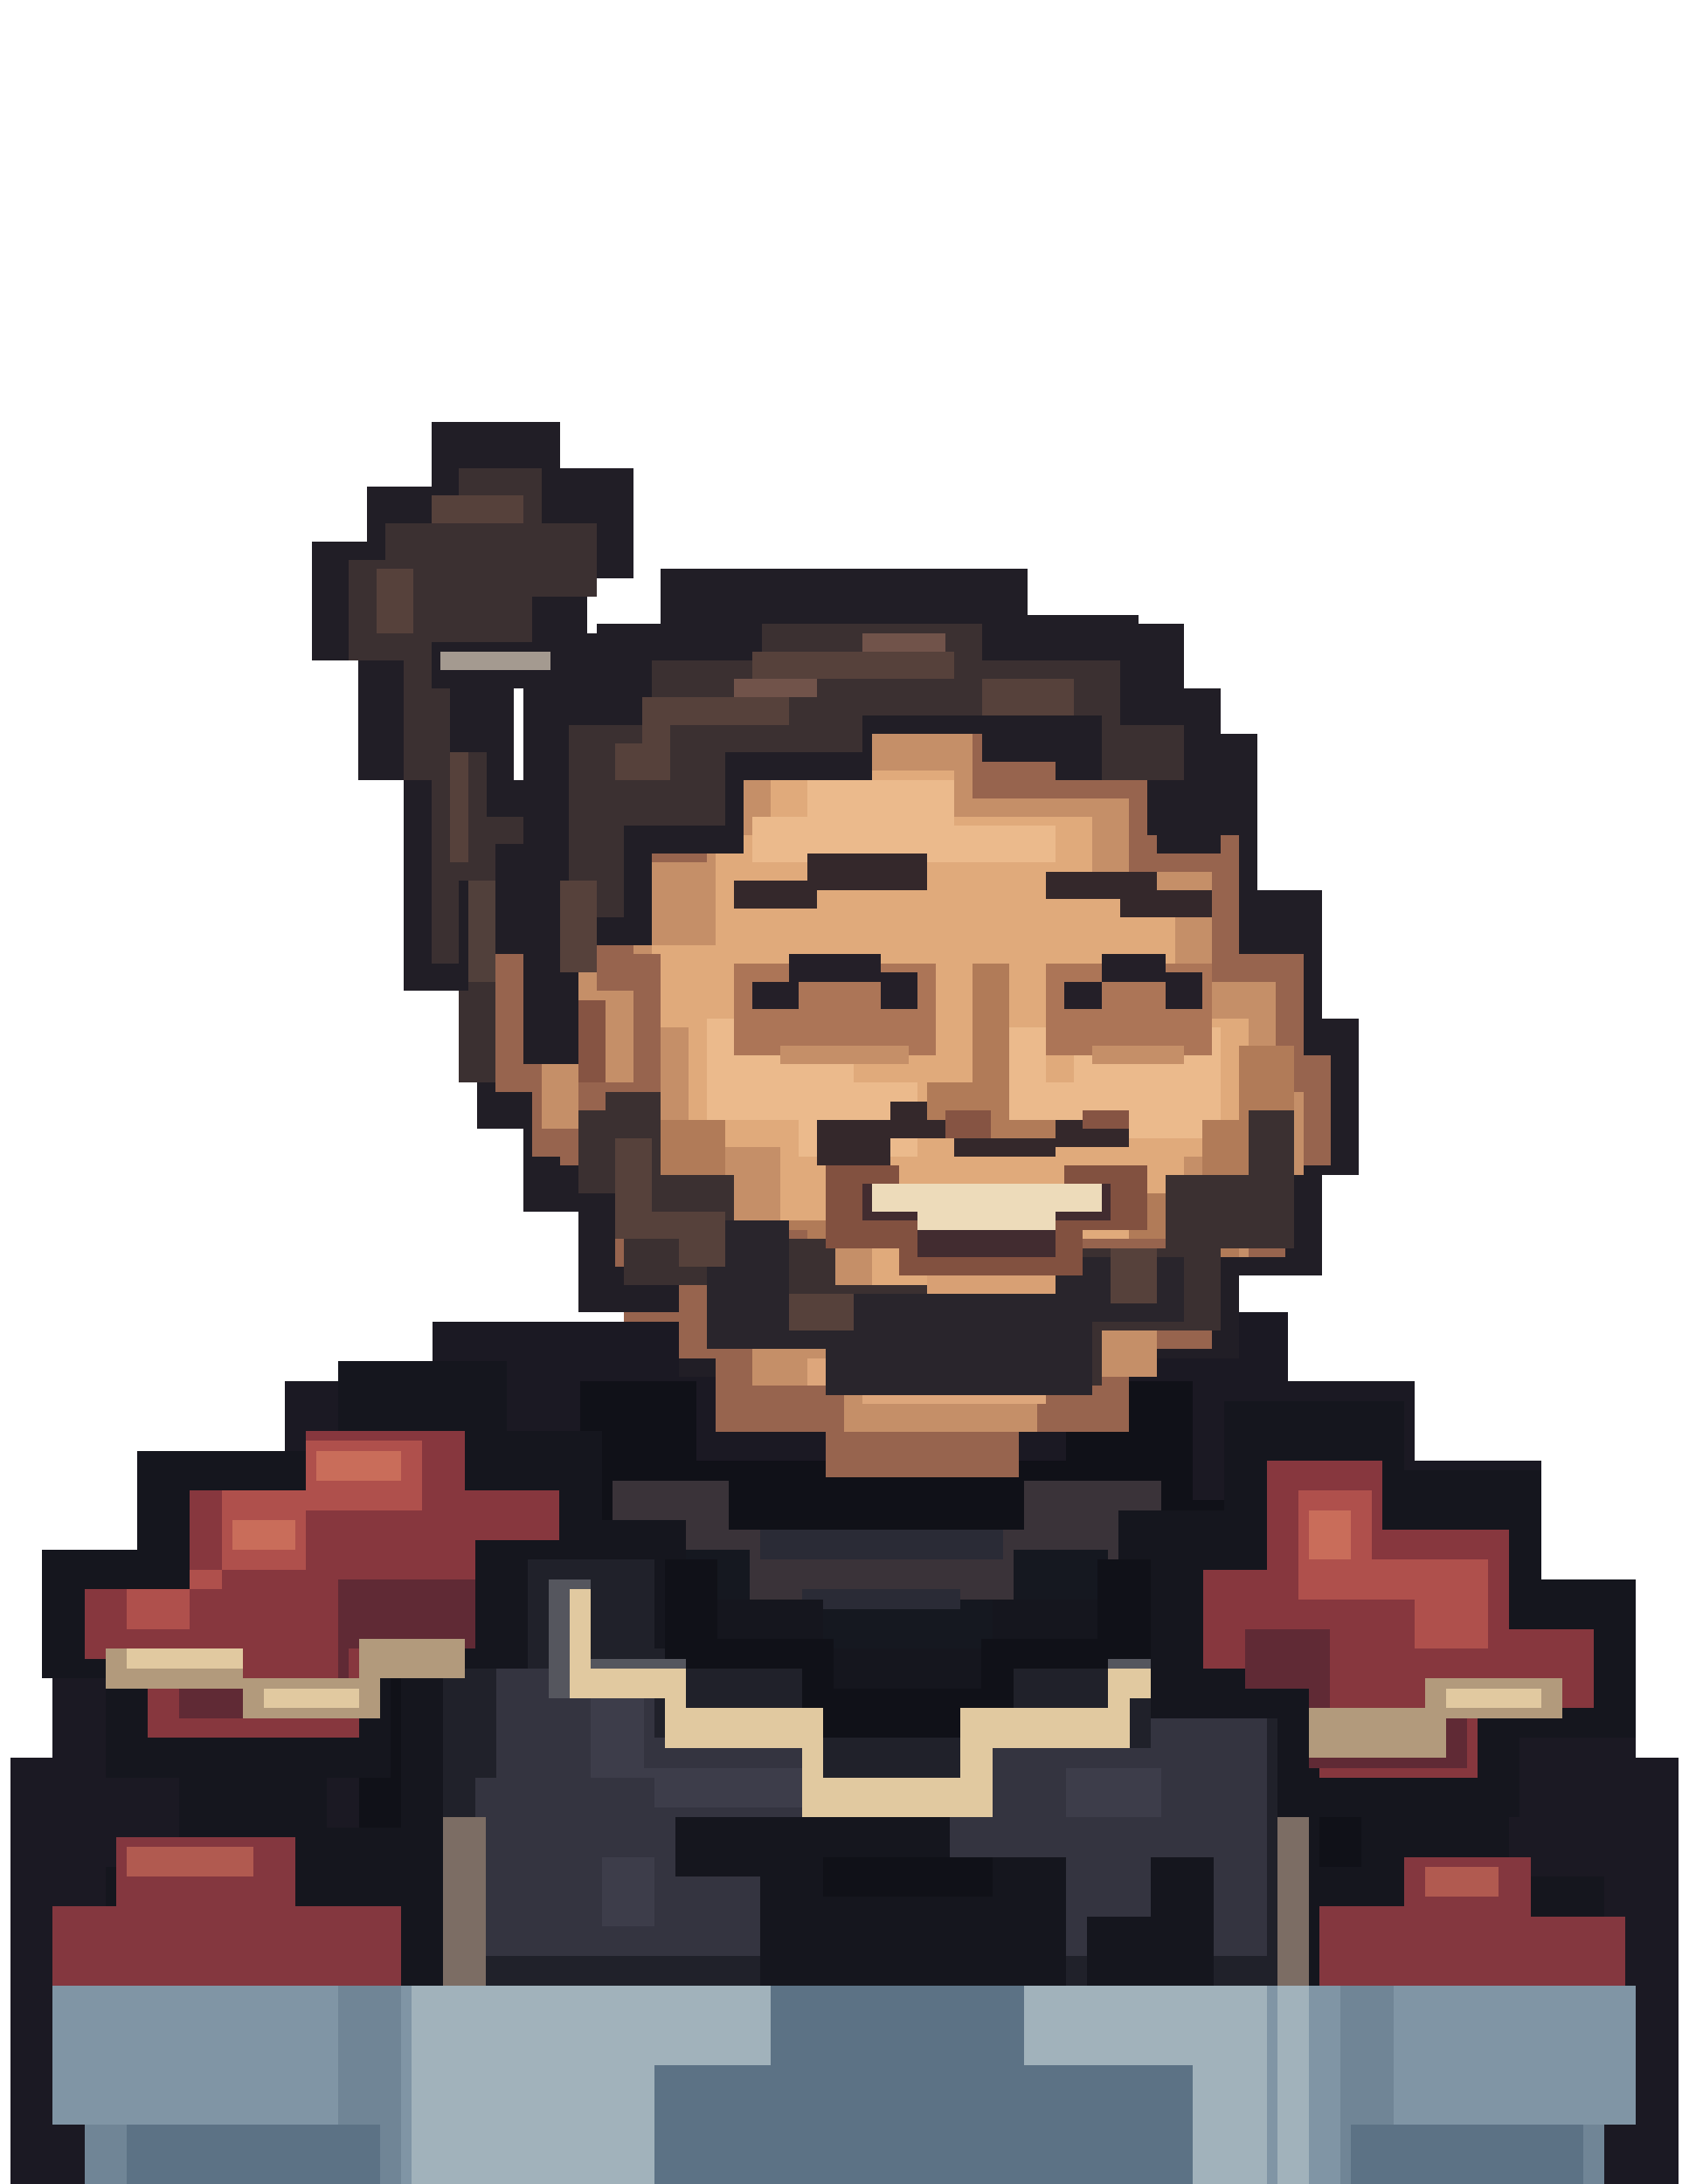
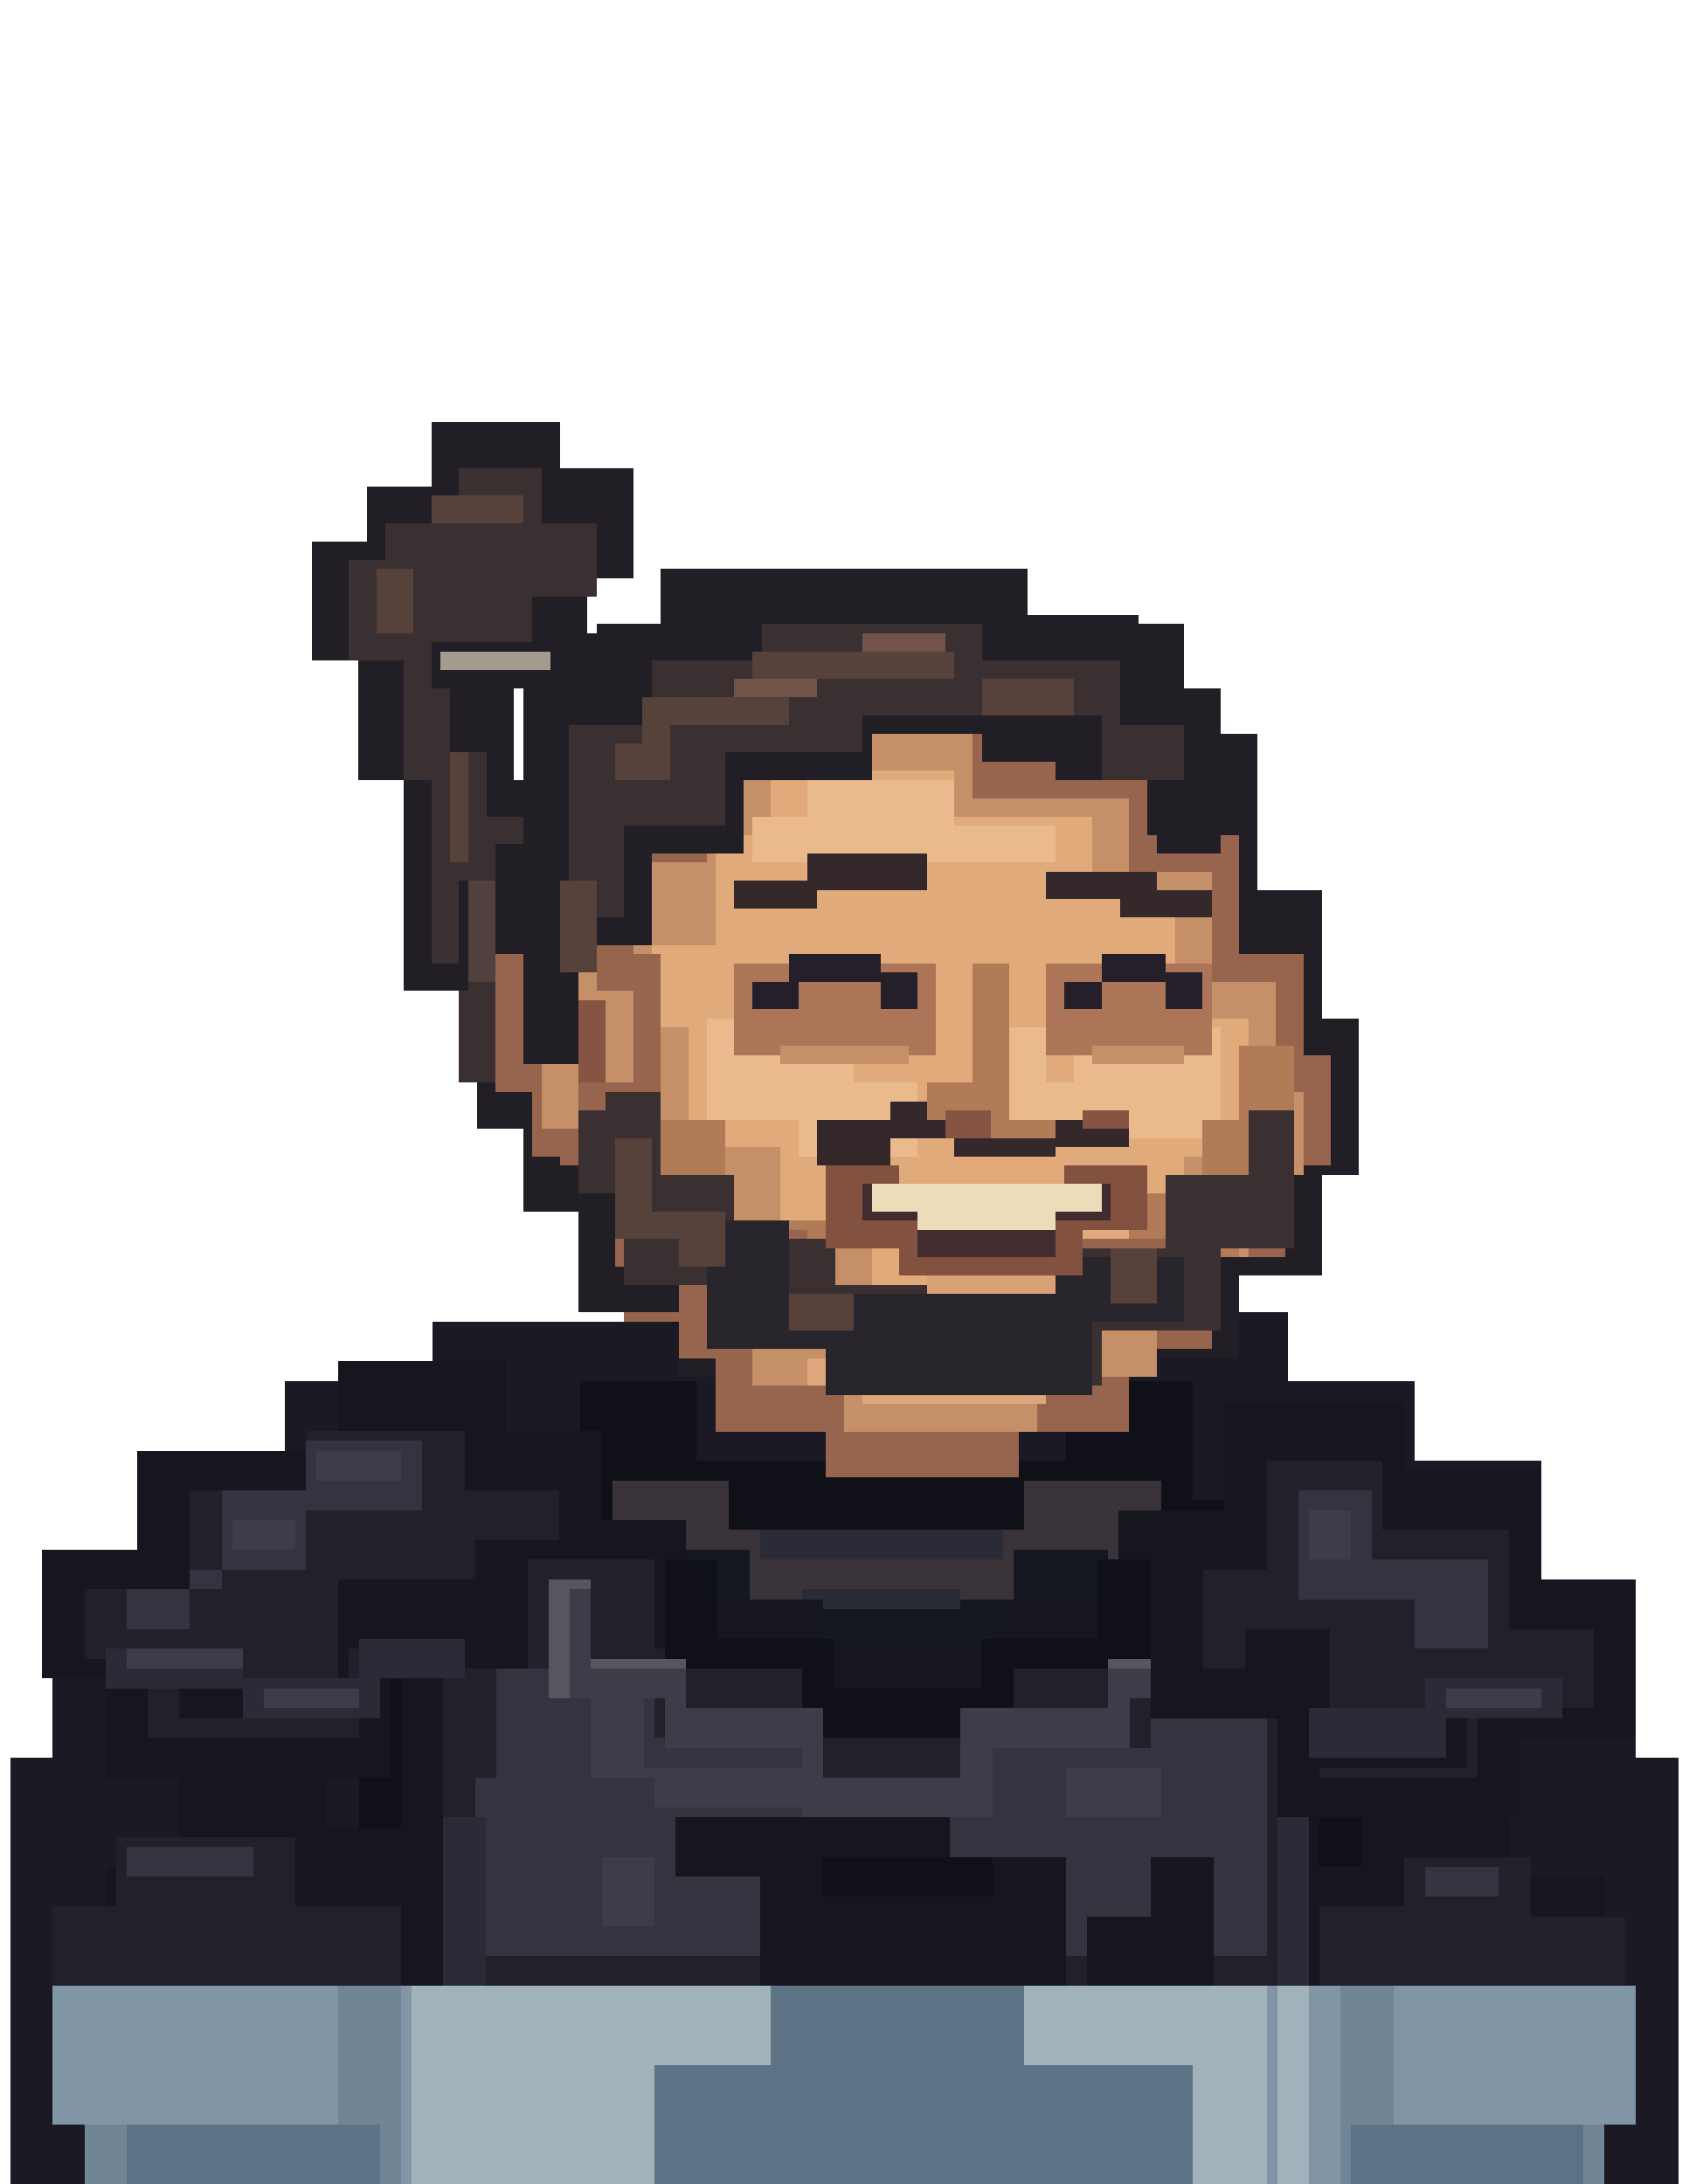
<svg xmlns="http://www.w3.org/2000/svg" width="552" height="714" viewBox="-12 -38 184 238" shape-rendering="crispEdges" data-expression="happy">
  <g id="neck" transform="translate(0 -20)">
    <path fill="#97644e" d="M56 118h58v24h7v16H49v-16h7z" />
    <path fill="#c58f68" d="M62 126h45v17h7v8H56v-8h6z" />
    <path fill="#dda67b" d="M66 134h35v10h7v3H66z" />
  </g>
  <g id="armoured-body" transform="translate(-12 -16) scale(1.15 1.08)">
    <g id="lower-armour">
      <path fill="#1b1923" d="M1 157h158v43H1z" />
      <path fill="#708596" d="M8 165h33v35H8zM122 165h30v35h-30z" />
      <path fill="#8095a5" d="M38 165h89v35H38zM5 179h27v15H5zM132 179h23v15h-23z" />
      <path fill="#a1b2bb" d="M43 175h30v11h24v-11h23v25H43z" />
      <path fill="#5c7285" d="M73 180h24v8h16v12H62v-12h11z" />
      <path fill="#a1b2bb" d="M53 183h6v12h-6zM101 181h7v4h-7z" />
      <path fill="#a1b2bb" d="M39 178h4v22h-4zM121 178h3v22h-3z" />
      <path fill="#5c7285" d="M12 194h24v6H12zM128 194h22v6h-22zM76 190h17v4H76z" />
    </g>
    <g id="body-outline" transform="translate(0 -20)">
      <path fill="#1b1923" d="M41 133h24v-7h39v6h18v7h12v8h12v15h9v20h4v18H1v-20h4v-19h9v-14h13v-8h14z" />
    </g>
    <g id="under-armour" transform="translate(0 -20)">
      <path fill="#101118" d="M55 139h11v8h35v-8h12v12h16v49H34v-48h21z" />
      <path fill="#3a3339" d="M58 149h11v5h28v-5h13v9h-10v8H70v-8H58z" />
      <path fill="#151820" d="M63 156h8v5h25v-5h9v15H62zM41 166h12v34H41zM115 165h10v35h-10z" />
      <path fill="#2a2b36" d="M72 154h23v3H72zM76 160h15v2H76z" />
    </g>
    <g id="carapace-breastplate" transform="translate(0 -20)">
      <path fill="#15161e" d="M45 153h20v8h13v5h16v-5h12v-9h19v48H38v-39h7z" />
      <path fill="#20212a" d="M46 157h16v9h14v7h20v-7h14v-9h12v43H42v-35h4z" />
      <path fill="#343440" d="M47 168h15v7h15v8h15v-7h17v-8h11v29H45v-18h2z" />
      <path fill="#3d3d4a" d="M56 169h5v9h15v4H62v-3h-6zM101 178h9v5h-9zM57 187h5v7h-5z" />
      <path fill="#15161e" d="M78 179h12v8h11v13H72v-11h-8v-6h14zM109 187h6v13h-12v-7h6z" />
      <path fill="#101118" d="M63 157h5v8h11v5h14v-5h11v-8h5v11h-13v7H76v-7H63zM78 187h16v4H78z" />
      <path fill="#55565e" d="M52 159h4v8h9v5h13v7h13v-7h14v-5h7v-8h3v11h-8v6H94v7H76v-7H63v-5H52z" />
-       <path fill="#e1c9a0" d="M54 160h2v8h9v4h13v7h13v-7h14v-4h8v3h-6v5H94v7H76v-7H63v-5H54z" />
-       <path fill="#7c6d64" d="M42 183h4v17h-4zM121 181h3v19h-3z" />
+       <path fill="#3d3d4a" d="M54 160h2v8h9v4h13v7h13v-7h14v-4h8v3h-6v5H94v7H76v-7H63v-5H54z" />
+       <path fill="#2a2b36" d="M42 183h4v17h-4zM121 181h3v19h-3z" />
    </g>
    <g id="carapace-shoulders" transform="translate(0 -20)">
      <path fill="#15161e" d="M32 137h16v7h9v10h-7v14H37v11H10v-10H4v-13h9v-10h19zM116 141h17v7h13v11h9v16h-11v8h-23v-10h-12v-18h7z" />
-       <path fill="#87373e" d="M29 144h15v6h9v5h-8v10H34v10H14v-8H8v-7h10v-10h11zM120 147h11v7h12v10h8v8h-11v7h-15v-11h-11v-10h6z" />
-       <path fill="#af504c" d="M29 145h11v7H29v6H18v6h-6v-4h9v-10h8zM123 150h7v7h11v9h-7v-5h-11z" />
-       <path fill="#c96d5a" d="M30 146h8v3h-8zM22 153h6v3h-6zM124 152h4v5h-4z" />
-       <path fill="#602a35" d="M32 159h13v7H33v7H17v-4h15zM118 164h8v8h13v6h-15v-8h-6z" />
-       <path fill="#b29a7c" d="M10 166h13v3h11v-4h10v4h-8v4H23v-3H10zM124 172h11v-3h13v4h-11v4h-13z" />
-       <path fill="#e1c9a0" d="M12 166h11v2H12zM25 170h9v2h-9zM137 170h9v2h-9z" />
+       <path fill="#20212a" d="M29 144h15v6h9v5h-8v10H34v10H14v-8H8v-7h10v-10h11zM120 147h11v7h12v10h8v8h-11v7h-15v-11h-11v-10h6z" />
+       <path fill="#343440" d="M29 145h11v7H29v6H18v6h-6v-4h9v-10h8zM123 150h7v7h11v9h-7v-5h-11z" />
+       <path fill="#3d3d4a" d="M30 146h8v3h-8zM22 153h6v3h-6zM124 152h4v5h-4z" />
+       <path fill="#15161e" d="M32 159h13v7H33v7H17v-4h15zM118 164h8v8h13v6h-15v-8h-6z" />
+       <path fill="#2a2b36" d="M10 166h13v3h11v-4h10v4h-8v4H23v-3H10zM124 172h11v-3h13v4h-11v4h-13z" />
+       <path fill="#3d3d4a" d="M12 166h11v2H12zM25 170h9v2h-9zM137 170h9v2h-9z" />
      <path fill="#15161e" d="M17 177h14v7h9v16H10v-12h7zM129 181h14v8h9v11h-28v-12h5z" />
-       <path fill="#84373f" d="M11 185h17v7h10v8H5v-8h6zM133 187h12v6h9v7h-29v-8h8z" />
-       <path fill="#b15a50" d="M12 186h12v3H12zM135 188h7v3h-7z" />
+       <path fill="#20212a" d="M11 185h17v7h10v8H5v-8h6zM133 187h12v6h9v7h-29v-8h8z" />
+       <path fill="#343440" d="M12 186h12v3H12zM135 188h7v3h-7z" />
    </g>
  </g>
  <g id="hair-back" transform="translate(0 -38)">
    <path fill="#211e26" d="M45 69h15v-7h40v6h17v12h8v27h-7v16h-9v7H51v-7H40v-17h-5V85h10z" />
    <path fill="#3b3031" d="M39 89h7v15h-4v14h-4v-14h-3V96h4zM111 82h7v23h-5v15h-6v-9h4z" />
    <path fill="#51403b" d="M39 96h3v11h-3z" />
  </g>
  <g id="ponytail" transform="translate(0 -38)">
    <path fill="#211e26" d="M28 53h7v-7h14v5h8v12h-5v10h-8v16h-5v19h-7V85h-5V72h-5V59h6z" />
    <path fill="#3b3031" d="M30 57h8v-6h9v6h6v8h-7v8h-9v12h-5V72h-6V61h4zM35 82h6v14h-3v9h-3z" />
    <path fill="#56413b" d="M35 54h10v3H35zM29 62h4v7h-4zM37 82h2v12h-2z" />
    <path fill="#211e26" d="M35 70h14v5H35z" />
    <path fill="#a49a90" d="M36 71h12v2H36z" />
  </g>
  <g id="head" transform="translate(0 -38)">
    <path fill="#211e26" d="M57 73h40v4h17v8h11v12h7v14h4v17h-4v11h-9v9h-14v6H76v-4H62v-7H51v-11h-6v-14h-3V99h6V85h9z" />
    <path fill="#97644e" d="M60 78h35v5h18v8h10v13h7v11h3v12h-5v10h-9v8h-13v5H78v-5H65v-7H55v-11h-6v-13h-3v-13h6V89h8z" />
    <path fill="#c58f68" d="M65 80h29v7h17v8h9v12h7v12h3v9h-6v9h-12v8H80v-5H68v-9H58v-12h-6v-15h5V94h8z" />
    <path fill="#e0aa7b" d="M72 84h20v5h15v8h9v14h8v15h-7v9h-13v5H83v-5H73v-10H63v-13h-4v-9h7V91h6z" />
    <path fill="#ebba8c" d="M76 85h16v5h11v4H70v-5h6zM65 111h16v7h7v8H75v-4H65zM105 112h16v12h-16z" />
    <path fill="#b17b58" d="M52 109h7v13h8v11h12v8H68v-6H58v-10h-6zM123 114h6v14h-6v9h-12v7h-11v-5h11v-9h8v-8h4z" />
  </g>
  <g id="double-chin" transform="translate(0 -38)">
    <path fill="#97644e" d="M62 134h14v8h28v-7h16v12h-9v9H99v5H78v-5H66v-8h-4z" />
    <path fill="#c58f68" d="M67 139h9v8h28v-6h10v9h-13v6H80v-5H70v-6h-3z" />
    <path fill="#dda67b" d="M76 148h26v5H82v-2h-6z" />
    <path fill="#ad7658" d="M72 143h7v3h23v-3h6v6H79v-2h-7z" />
  </g>
  <g id="ears" transform="translate(0 -38)">
    <path fill="#97644e" d="M46 99h9v5h5v16h-5v6h-9v-7h-4v-15h4z" />
    <path fill="#c58f68" d="M47 103h6v5h4v10h-6v5h-4z" />
    <path fill="#e0aa7b" d="M47 104h3v7h-3z" />
    <path fill="#865443" d="M51 109h3v9h-3z" />
  </g>
  <g id="hair-front" transform="translate(0 -38)">
    <path fill="#211e26" d="M45 90V76h8v-8h14v-5h30v4h15v8h9v18h-7v-8h-11v-5H83v5H69v8H59v10h-8v13h-6v-14h-3V92h3z" />
    <path fill="#3b3031" d="M50 79h9v-7h12v-4h24v4h15v7h7v6h-9v-7H82v4H67v8H56v10h-6z" />
    <path fill="#56413b" d="M58 76h12v-5h22v3H74v5H61v6h-6v-4h3zM95 74h10v4H95zM49 96h4v10h-4z" />
    <path fill="#71534a" d="M68 74h9v2h-9zM82 69h9v2h-9z" />
  </g>
  <g id="facial-hair" transform="translate(0 -38)">
    <path fill="#3b3031" d="M54 119h6v9h8v7h11v5h24v-4h12v-8h9v-7h5v15h-8v9h-13v6H78v-4H65v-7H56v-10h-5v-9h3z" />
    <path fill="#29252c" d="M65 133h9v8h29v-4h14v7h-10v8H78v-5H65z" />
    <path fill="#56413b" d="M55 124h4v8h8v6h-5v-3h-7zM74 141h7v4h-7zM109 136h5v6h-5z" />
    <path fill="#34282b" d="M77 122h8v-2h9v2h8v-1h9v4h-8v1H92v-2h-7v3h-8z" />
  </g>
  <g id="expression-brows" transform="translate(0 -38)">
    <path fill="#34282b" d="M68 96h8v-3h13v4H77v2h-9zM102 95h12v2h6v3h-10v-2h-8z" />
  </g>
  <g id="expression-eyes" transform="translate(0 -38)">
    <path fill="#ac7557" d="M68 105h22v10H68zM102 105h18v10h-18z" />
    <path fill="#241f28" d="M70 107h4v-3h10v2h4v4h-4v-3h-9v3h-5zM104 107h4v-3h7v2h4v4h-4v-3h-7v3h-4z" />
    <path fill="#c58f68" d="M73 114h14v2H73zM107 114h10v2h-10z" />
  </g>
  <g id="nose" transform="translate(0 -38)">
    <path fill="#b17b58" d="M94 105h4v13h5v6h-9v-2h-5v-4h5z" />
    <path fill="#ebba8c" d="M98 112h4v6h7v4H98z" />
    <path fill="#865443" d="M91 121h5v3h-5zM106 121h5v2h-5z" />
  </g>
  <g id="expression-mouth" transform="translate(0 -38)">
    <path fill="#825140" d="M78 127h8v2h18v-2h9v7h-7v5H86v-3h-8z" />
    <path fill="#422c30" d="M82 129h27v4h-6v4H88v-4h-6z" />
    <path fill="#eddbba" d="M83 129h25v3h-5v2H88v-2h-5z" />
    <path fill="#d8a074" d="M89 139h14v2H89z" />
  </g>
</svg>
